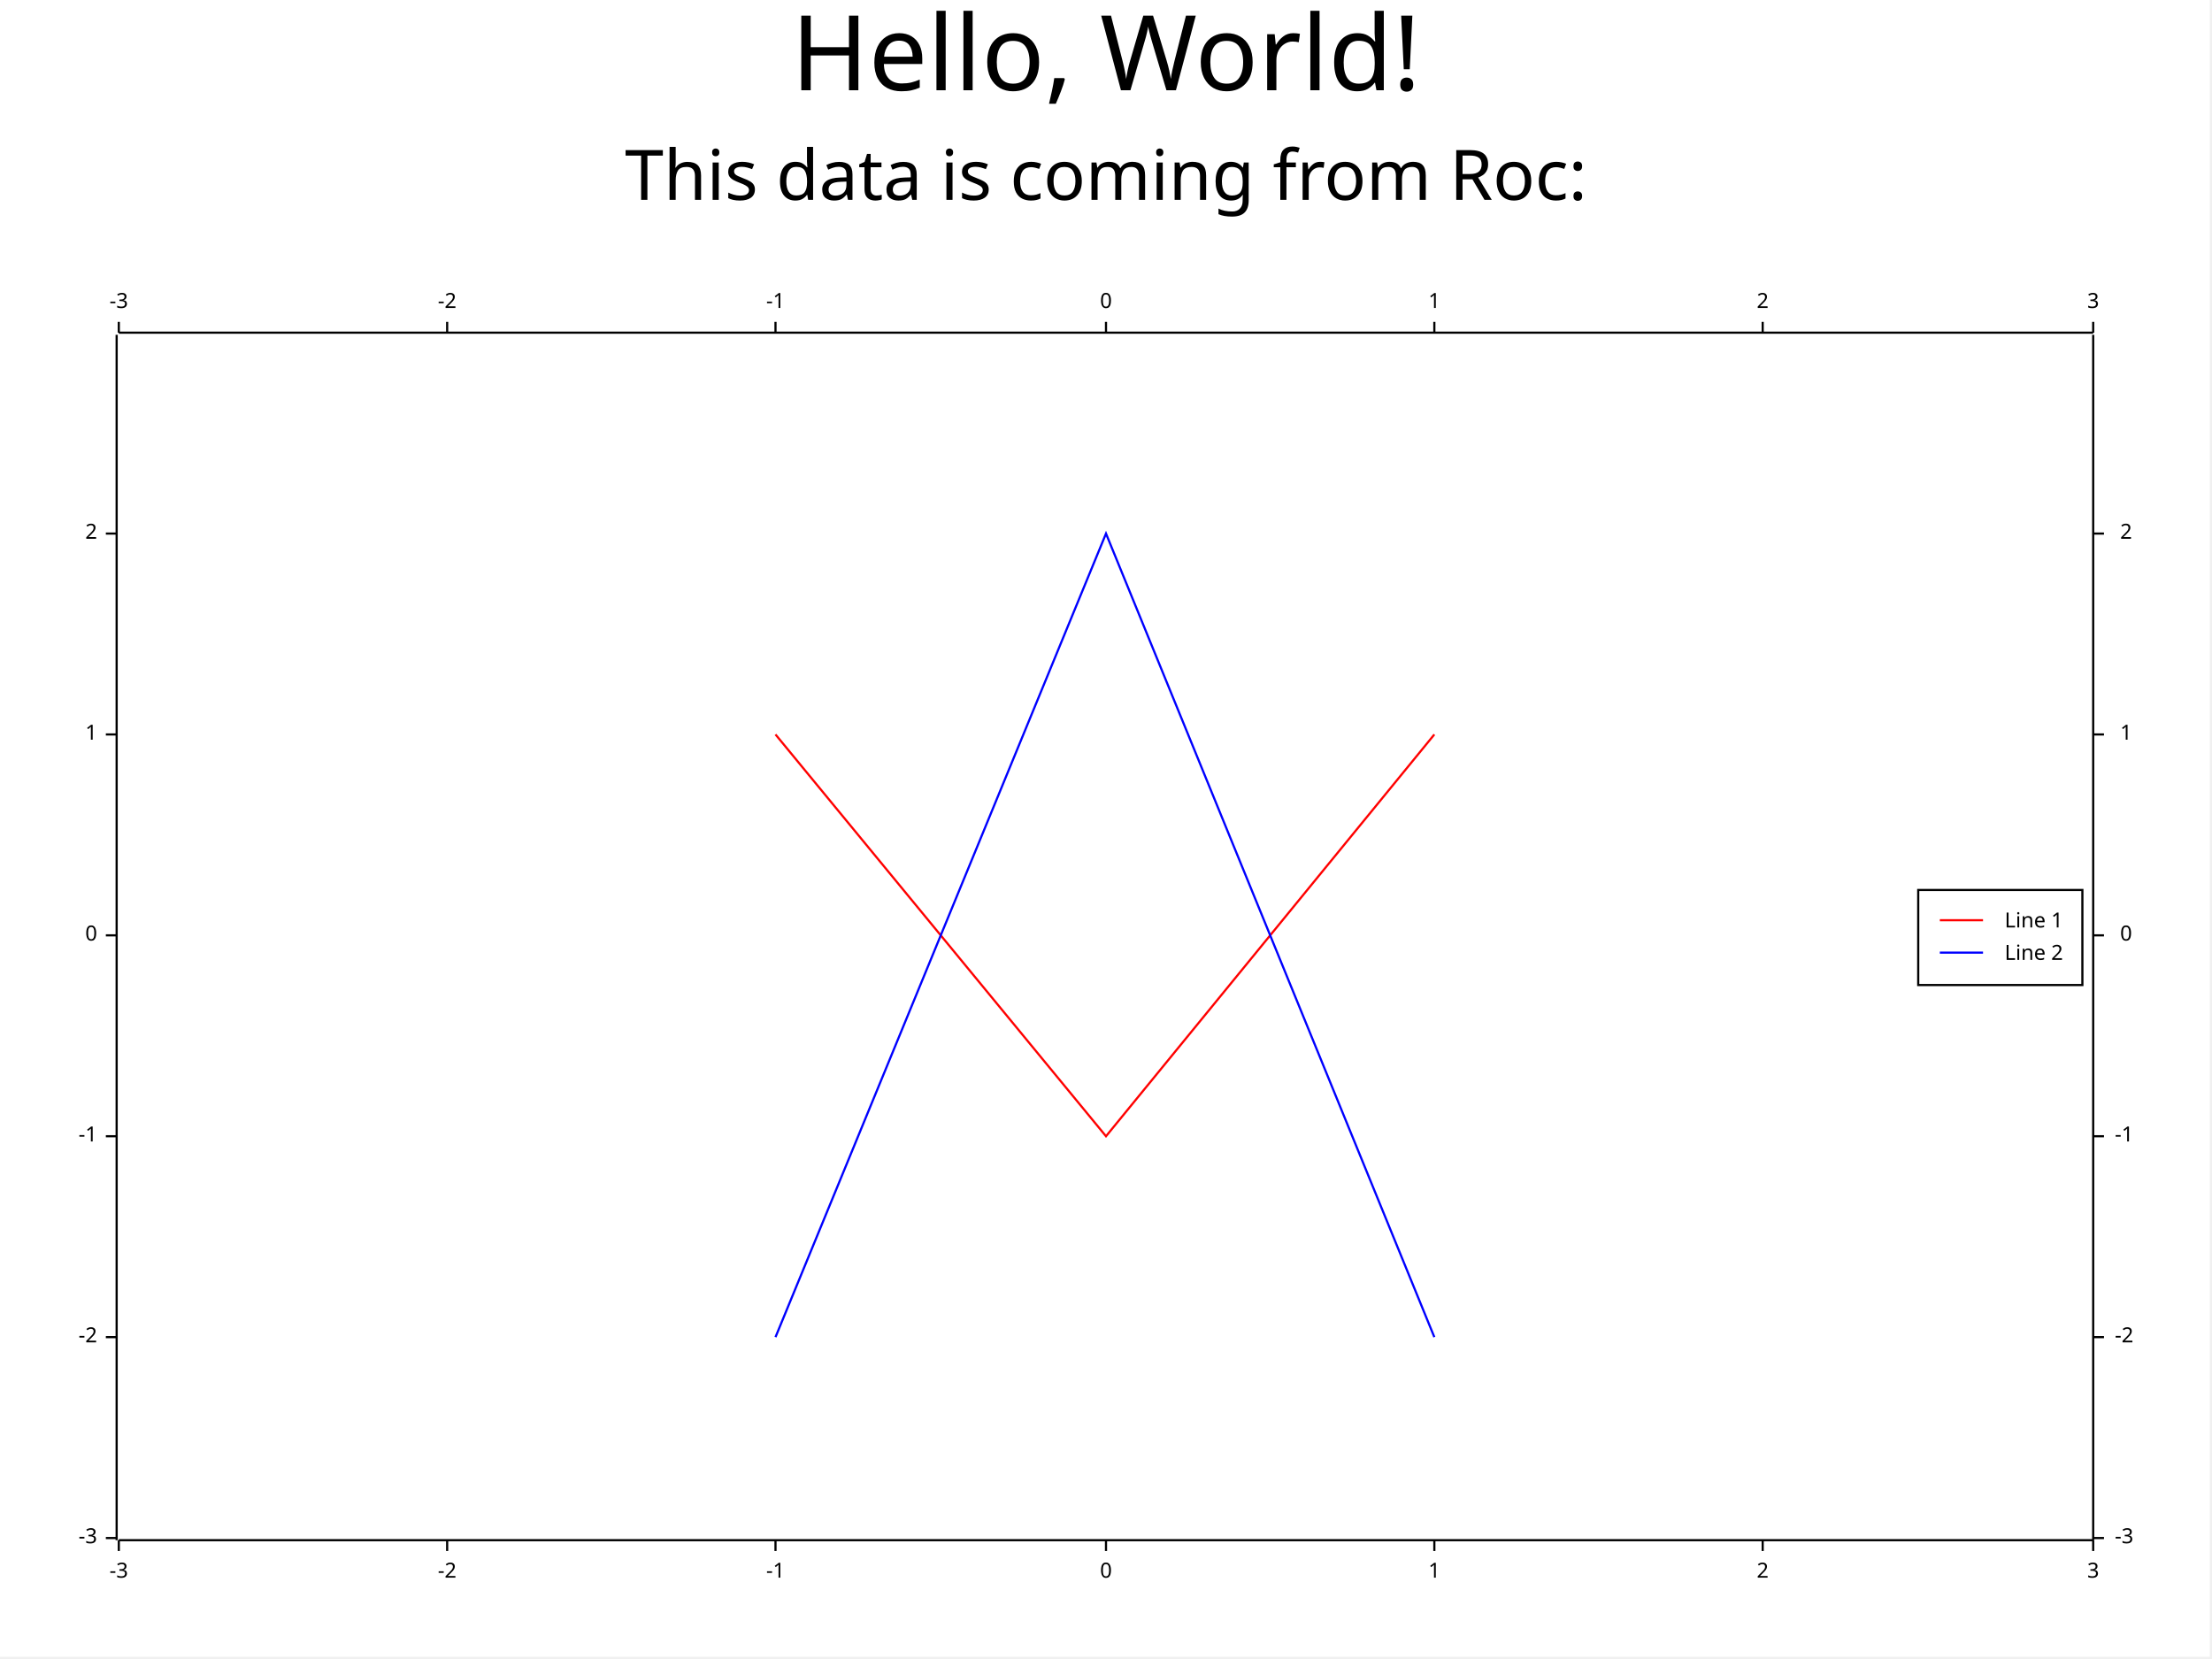
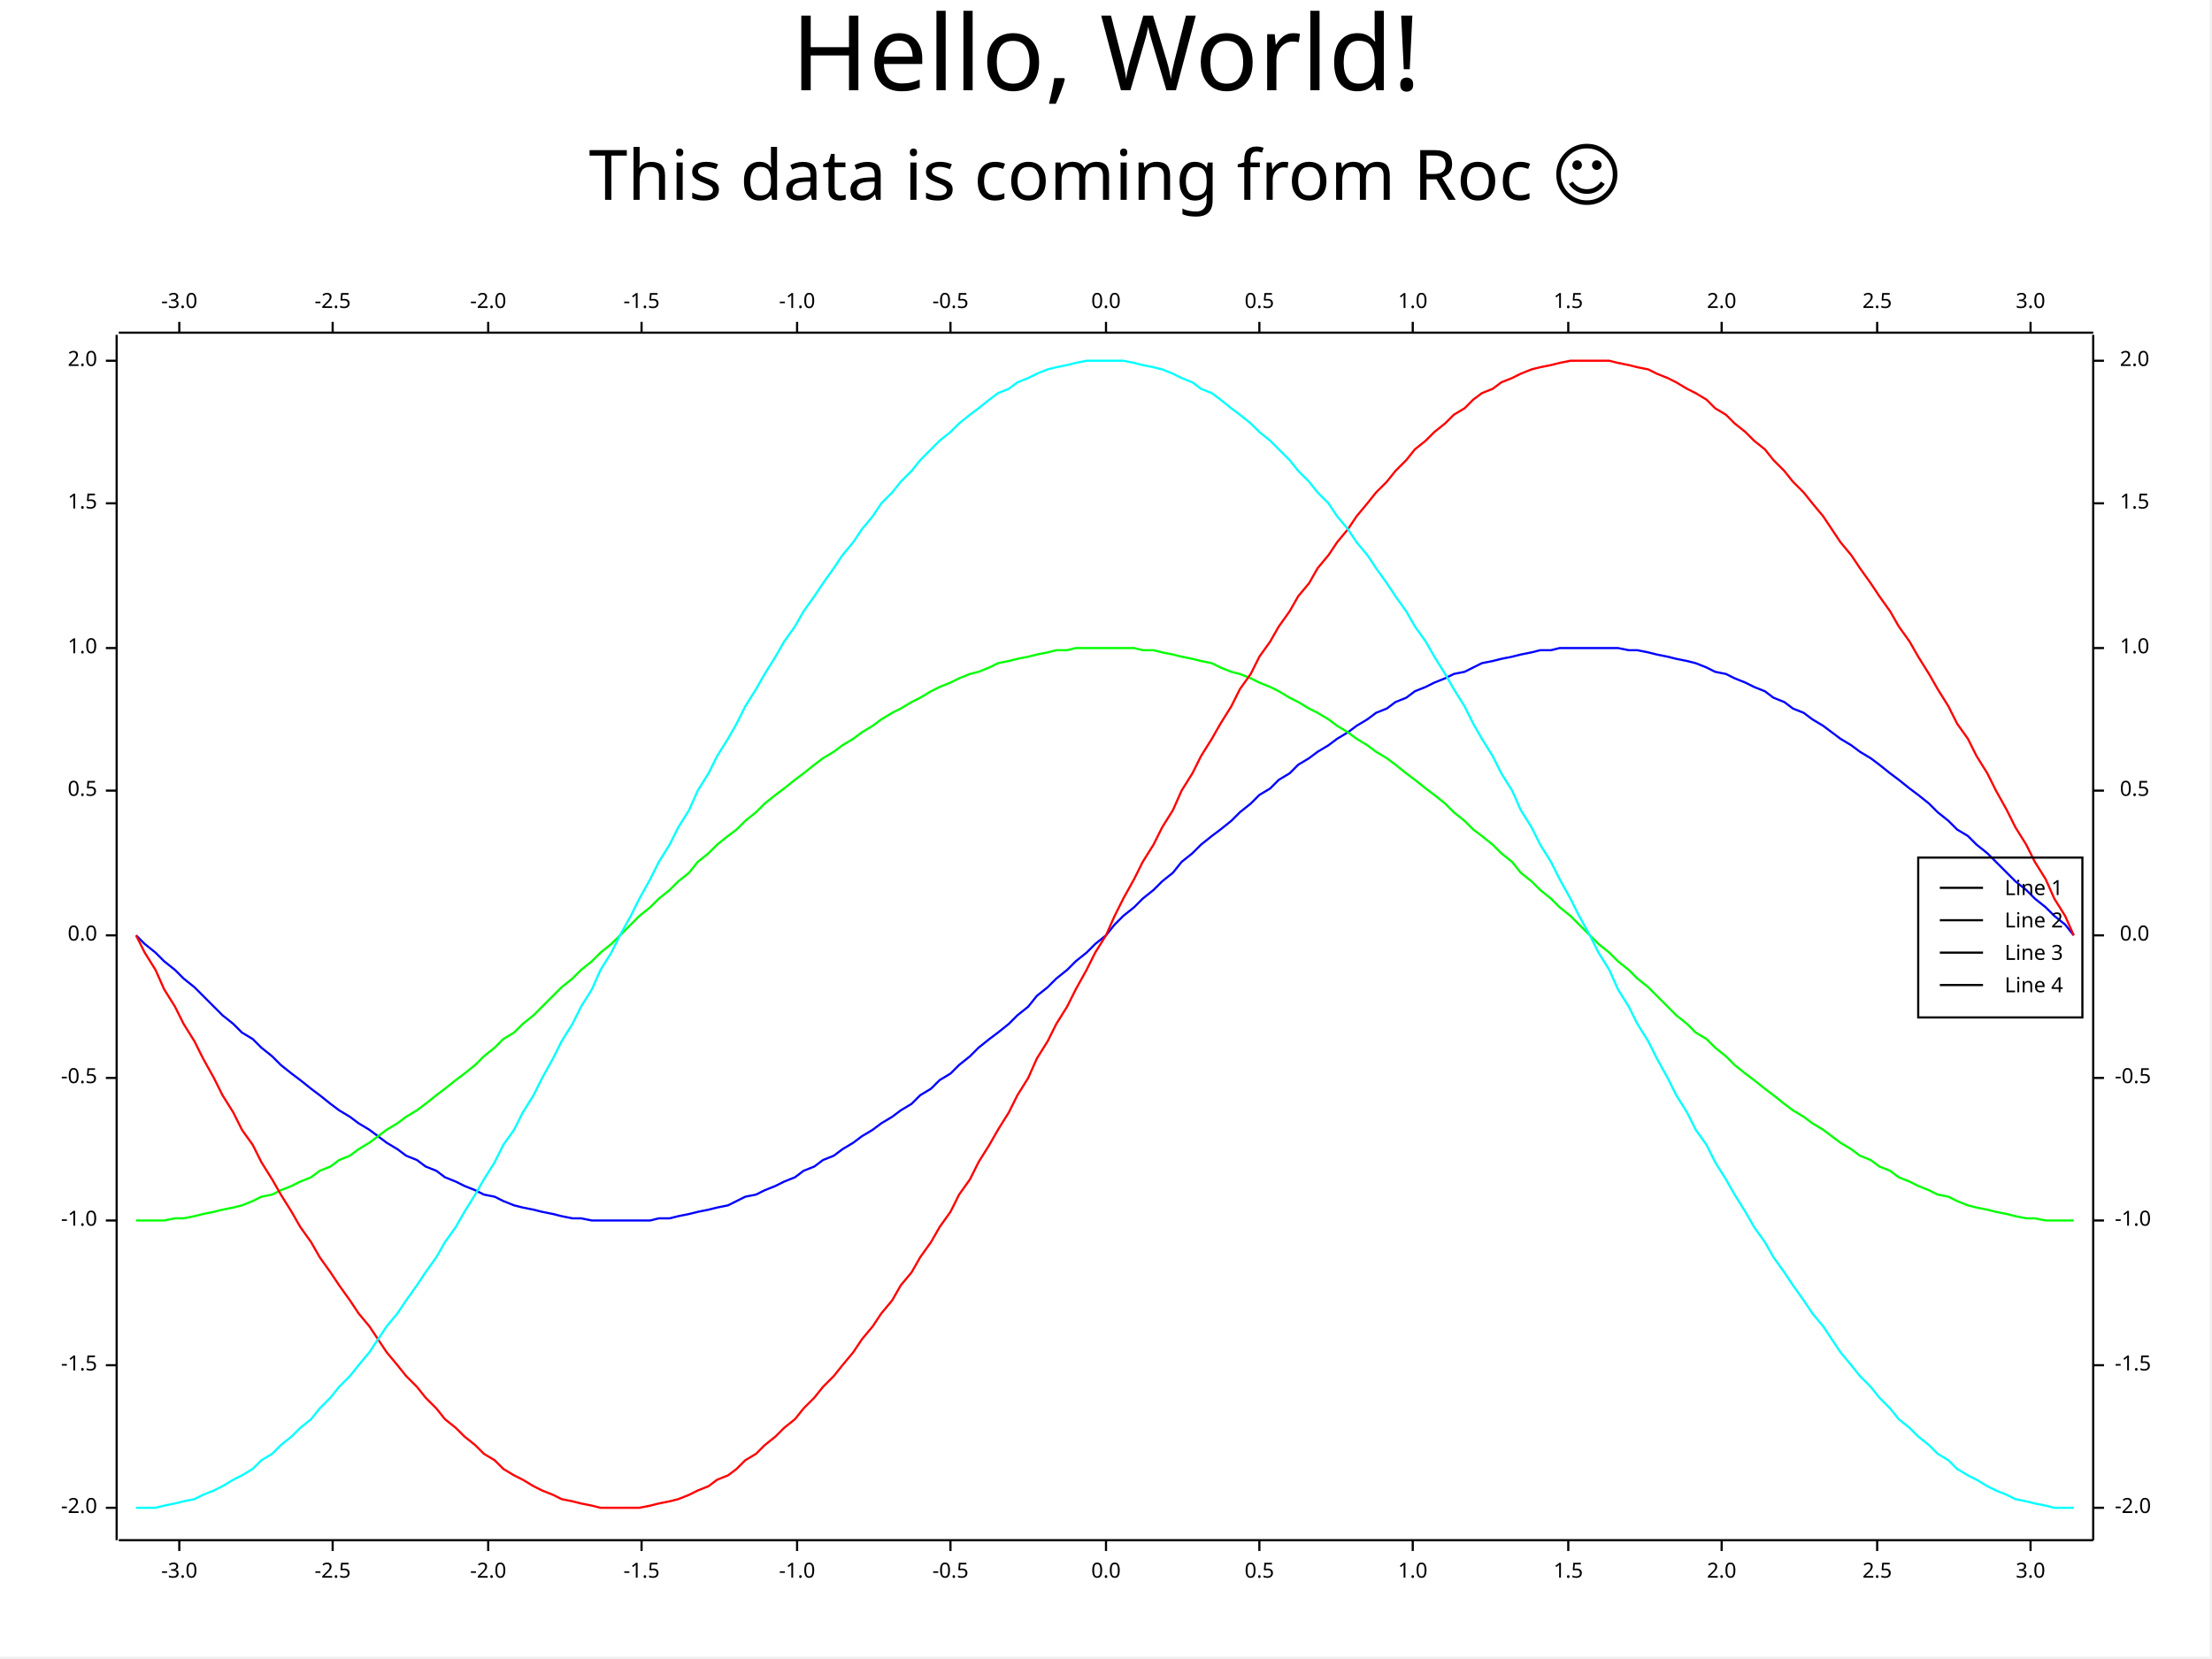
<svg xmlns="http://www.w3.org/2000/svg" width="1024" height="768" viewBox="0 0 1024 768">
  <rect x="0" y="0" width="1023" height="767" opacity="1" fill="#FFFFFF" stroke="none" />
  <text x="512" y="5" dy="0.76em" text-anchor="middle" font-family="sans-serif" font-size="48.387" opacity="1" fill="#000000">
Hello, World!
</text>
  <text x="512" y="68" dy="0.76em" text-anchor="middle" font-family="sans-serif" font-size="32.258" opacity="1" fill="#000000">
- This data is coming from Roc:
+ This data is coming from Roc ☺
</text>
  <polyline fill="none" opacity="1" stroke="#000000" stroke-width="1" points="55,154 969,154 " />
-   <text x="55" y="145" dy="-0.5ex" text-anchor="middle" font-family="sans-serif" font-size="9.677" opacity="1" fill="#000000">
- -3
- </text>
-   <polyline fill="none" opacity="1" stroke="#000000" stroke-width="1" points="55,149 55,154 " />
-   <text x="207" y="145" dy="-0.5ex" text-anchor="middle" font-family="sans-serif" font-size="9.677" opacity="1" fill="#000000">
- -2
- </text>
-   <polyline fill="none" opacity="1" stroke="#000000" stroke-width="1" points="207,149 207,154 " />
-   <text x="359" y="145" dy="-0.5ex" text-anchor="middle" font-family="sans-serif" font-size="9.677" opacity="1" fill="#000000">
- -1
- </text>
-   <polyline fill="none" opacity="1" stroke="#000000" stroke-width="1" points="359,149 359,154 " />
+   <text x="83" y="145" dy="-0.5ex" text-anchor="middle" font-family="sans-serif" font-size="9.677" opacity="1" fill="#000000">
+ -3.0
+ </text>
+   <polyline fill="none" opacity="1" stroke="#000000" stroke-width="1" points="83,149 83,154 " />
+   <text x="154" y="145" dy="-0.5ex" text-anchor="middle" font-family="sans-serif" font-size="9.677" opacity="1" fill="#000000">
+ -2.5
+ </text>
+   <polyline fill="none" opacity="1" stroke="#000000" stroke-width="1" points="154,149 154,154 " />
+   <text x="226" y="145" dy="-0.5ex" text-anchor="middle" font-family="sans-serif" font-size="9.677" opacity="1" fill="#000000">
+ -2.0
+ </text>
+   <polyline fill="none" opacity="1" stroke="#000000" stroke-width="1" points="226,149 226,154 " />
+   <text x="297" y="145" dy="-0.5ex" text-anchor="middle" font-family="sans-serif" font-size="9.677" opacity="1" fill="#000000">
+ -1.5
+ </text>
+   <polyline fill="none" opacity="1" stroke="#000000" stroke-width="1" points="297,149 297,154 " />
+   <text x="369" y="145" dy="-0.5ex" text-anchor="middle" font-family="sans-serif" font-size="9.677" opacity="1" fill="#000000">
+ -1.0
+ </text>
+   <polyline fill="none" opacity="1" stroke="#000000" stroke-width="1" points="369,149 369,154 " />
+   <text x="440" y="145" dy="-0.5ex" text-anchor="middle" font-family="sans-serif" font-size="9.677" opacity="1" fill="#000000">
+ -0.5
+ </text>
+   <polyline fill="none" opacity="1" stroke="#000000" stroke-width="1" points="440,149 440,154 " />
  <text x="512" y="145" dy="-0.5ex" text-anchor="middle" font-family="sans-serif" font-size="9.677" opacity="1" fill="#000000">
- 0
+ 0.0
</text>
  <polyline fill="none" opacity="1" stroke="#000000" stroke-width="1" points="512,149 512,154 " />
-   <text x="664" y="145" dy="-0.5ex" text-anchor="middle" font-family="sans-serif" font-size="9.677" opacity="1" fill="#000000">
- 1
- </text>
-   <polyline fill="none" opacity="1" stroke="#000000" stroke-width="1" points="664,149 664,154 " />
-   <text x="816" y="145" dy="-0.5ex" text-anchor="middle" font-family="sans-serif" font-size="9.677" opacity="1" fill="#000000">
- 2
- </text>
-   <polyline fill="none" opacity="1" stroke="#000000" stroke-width="1" points="816,149 816,154 " />
-   <text x="969" y="145" dy="-0.5ex" text-anchor="middle" font-family="sans-serif" font-size="9.677" opacity="1" fill="#000000">
- 3
- </text>
-   <polyline fill="none" opacity="1" stroke="#000000" stroke-width="1" points="969,149 969,154 " />
+   <text x="583" y="145" dy="-0.5ex" text-anchor="middle" font-family="sans-serif" font-size="9.677" opacity="1" fill="#000000">
+ 0.5
+ </text>
+   <polyline fill="none" opacity="1" stroke="#000000" stroke-width="1" points="583,149 583,154 " />
+   <text x="654" y="145" dy="-0.5ex" text-anchor="middle" font-family="sans-serif" font-size="9.677" opacity="1" fill="#000000">
+ 1.0
+ </text>
+   <polyline fill="none" opacity="1" stroke="#000000" stroke-width="1" points="654,149 654,154 " />
+   <text x="726" y="145" dy="-0.5ex" text-anchor="middle" font-family="sans-serif" font-size="9.677" opacity="1" fill="#000000">
+ 1.5
+ </text>
+   <polyline fill="none" opacity="1" stroke="#000000" stroke-width="1" points="726,149 726,154 " />
+   <text x="797" y="145" dy="-0.5ex" text-anchor="middle" font-family="sans-serif" font-size="9.677" opacity="1" fill="#000000">
+ 2.0
+ </text>
+   <polyline fill="none" opacity="1" stroke="#000000" stroke-width="1" points="797,149 797,154 " />
+   <text x="869" y="145" dy="-0.5ex" text-anchor="middle" font-family="sans-serif" font-size="9.677" opacity="1" fill="#000000">
+ 2.5
+ </text>
+   <polyline fill="none" opacity="1" stroke="#000000" stroke-width="1" points="869,149 869,154 " />
+   <text x="940" y="145" dy="-0.5ex" text-anchor="middle" font-family="sans-serif" font-size="9.677" opacity="1" fill="#000000">
+ 3.0
+ </text>
+   <polyline fill="none" opacity="1" stroke="#000000" stroke-width="1" points="940,149 940,154 " />
  <polyline fill="none" opacity="1" stroke="#000000" stroke-width="1" points="54,155 54,713 " />
-   <text x="45" y="712" dy="0.5ex" text-anchor="end" font-family="sans-serif" font-size="9.677" opacity="1" fill="#000000">
- -3
- </text>
-   <polyline fill="none" opacity="1" stroke="#000000" stroke-width="1" points="49,712 54,712 " />
-   <text x="45" y="619" dy="0.5ex" text-anchor="end" font-family="sans-serif" font-size="9.677" opacity="1" fill="#000000">
- -2
- </text>
-   <polyline fill="none" opacity="1" stroke="#000000" stroke-width="1" points="49,619 54,619 " />
-   <text x="45" y="526" dy="0.5ex" text-anchor="end" font-family="sans-serif" font-size="9.677" opacity="1" fill="#000000">
- -1
- </text>
-   <polyline fill="none" opacity="1" stroke="#000000" stroke-width="1" points="49,526 54,526 " />
+   <text x="45" y="698" dy="0.5ex" text-anchor="end" font-family="sans-serif" font-size="9.677" opacity="1" fill="#000000">
+ -2.0
+ </text>
+   <polyline fill="none" opacity="1" stroke="#000000" stroke-width="1" points="49,698 54,698 " />
+   <text x="45" y="632" dy="0.5ex" text-anchor="end" font-family="sans-serif" font-size="9.677" opacity="1" fill="#000000">
+ -1.5
+ </text>
+   <polyline fill="none" opacity="1" stroke="#000000" stroke-width="1" points="49,632 54,632 " />
+   <text x="45" y="565" dy="0.5ex" text-anchor="end" font-family="sans-serif" font-size="9.677" opacity="1" fill="#000000">
+ -1.0
+ </text>
+   <polyline fill="none" opacity="1" stroke="#000000" stroke-width="1" points="49,565 54,565 " />
+   <text x="45" y="499" dy="0.5ex" text-anchor="end" font-family="sans-serif" font-size="9.677" opacity="1" fill="#000000">
+ -0.5
+ </text>
+   <polyline fill="none" opacity="1" stroke="#000000" stroke-width="1" points="49,499 54,499 " />
  <text x="45" y="433" dy="0.5ex" text-anchor="end" font-family="sans-serif" font-size="9.677" opacity="1" fill="#000000">
- 0
+ 0.0
</text>
  <polyline fill="none" opacity="1" stroke="#000000" stroke-width="1" points="49,433 54,433 " />
-   <text x="45" y="340" dy="0.5ex" text-anchor="end" font-family="sans-serif" font-size="9.677" opacity="1" fill="#000000">
- 1
- </text>
-   <polyline fill="none" opacity="1" stroke="#000000" stroke-width="1" points="49,340 54,340 " />
-   <text x="45" y="247" dy="0.5ex" text-anchor="end" font-family="sans-serif" font-size="9.677" opacity="1" fill="#000000">
- 2
- </text>
-   <polyline fill="none" opacity="1" stroke="#000000" stroke-width="1" points="49,247 54,247 " />
+   <text x="45" y="366" dy="0.5ex" text-anchor="end" font-family="sans-serif" font-size="9.677" opacity="1" fill="#000000">
+ 0.5
+ </text>
+   <polyline fill="none" opacity="1" stroke="#000000" stroke-width="1" points="49,366 54,366 " />
+   <text x="45" y="300" dy="0.5ex" text-anchor="end" font-family="sans-serif" font-size="9.677" opacity="1" fill="#000000">
+ 1.0
+ </text>
+   <polyline fill="none" opacity="1" stroke="#000000" stroke-width="1" points="49,300 54,300 " />
+   <text x="45" y="233" dy="0.5ex" text-anchor="end" font-family="sans-serif" font-size="9.677" opacity="1" fill="#000000">
+ 1.5
+ </text>
+   <polyline fill="none" opacity="1" stroke="#000000" stroke-width="1" points="49,233 54,233 " />
+   <text x="45" y="167" dy="0.5ex" text-anchor="end" font-family="sans-serif" font-size="9.677" opacity="1" fill="#000000">
+ 2.0
+ </text>
+   <polyline fill="none" opacity="1" stroke="#000000" stroke-width="1" points="49,167 54,167 " />
  <polyline fill="none" opacity="1" stroke="#000000" stroke-width="1" points="55,713 969,713 " />
-   <text x="55" y="723" dy="0.76em" text-anchor="middle" font-family="sans-serif" font-size="9.677" opacity="1" fill="#000000">
- -3
- </text>
-   <polyline fill="none" opacity="1" stroke="#000000" stroke-width="1" points="55,713 55,718 " />
-   <text x="207" y="723" dy="0.76em" text-anchor="middle" font-family="sans-serif" font-size="9.677" opacity="1" fill="#000000">
- -2
- </text>
-   <polyline fill="none" opacity="1" stroke="#000000" stroke-width="1" points="207,713 207,718 " />
-   <text x="359" y="723" dy="0.76em" text-anchor="middle" font-family="sans-serif" font-size="9.677" opacity="1" fill="#000000">
- -1
- </text>
-   <polyline fill="none" opacity="1" stroke="#000000" stroke-width="1" points="359,713 359,718 " />
+   <text x="83" y="723" dy="0.76em" text-anchor="middle" font-family="sans-serif" font-size="9.677" opacity="1" fill="#000000">
+ -3.0
+ </text>
+   <polyline fill="none" opacity="1" stroke="#000000" stroke-width="1" points="83,713 83,718 " />
+   <text x="154" y="723" dy="0.76em" text-anchor="middle" font-family="sans-serif" font-size="9.677" opacity="1" fill="#000000">
+ -2.5
+ </text>
+   <polyline fill="none" opacity="1" stroke="#000000" stroke-width="1" points="154,713 154,718 " />
+   <text x="226" y="723" dy="0.76em" text-anchor="middle" font-family="sans-serif" font-size="9.677" opacity="1" fill="#000000">
+ -2.0
+ </text>
+   <polyline fill="none" opacity="1" stroke="#000000" stroke-width="1" points="226,713 226,718 " />
+   <text x="297" y="723" dy="0.76em" text-anchor="middle" font-family="sans-serif" font-size="9.677" opacity="1" fill="#000000">
+ -1.5
+ </text>
+   <polyline fill="none" opacity="1" stroke="#000000" stroke-width="1" points="297,713 297,718 " />
+   <text x="369" y="723" dy="0.76em" text-anchor="middle" font-family="sans-serif" font-size="9.677" opacity="1" fill="#000000">
+ -1.0
+ </text>
+   <polyline fill="none" opacity="1" stroke="#000000" stroke-width="1" points="369,713 369,718 " />
+   <text x="440" y="723" dy="0.76em" text-anchor="middle" font-family="sans-serif" font-size="9.677" opacity="1" fill="#000000">
+ -0.5
+ </text>
+   <polyline fill="none" opacity="1" stroke="#000000" stroke-width="1" points="440,713 440,718 " />
  <text x="512" y="723" dy="0.76em" text-anchor="middle" font-family="sans-serif" font-size="9.677" opacity="1" fill="#000000">
- 0
+ 0.0
</text>
  <polyline fill="none" opacity="1" stroke="#000000" stroke-width="1" points="512,713 512,718 " />
-   <text x="664" y="723" dy="0.76em" text-anchor="middle" font-family="sans-serif" font-size="9.677" opacity="1" fill="#000000">
- 1
- </text>
-   <polyline fill="none" opacity="1" stroke="#000000" stroke-width="1" points="664,713 664,718 " />
-   <text x="816" y="723" dy="0.76em" text-anchor="middle" font-family="sans-serif" font-size="9.677" opacity="1" fill="#000000">
- 2
- </text>
-   <polyline fill="none" opacity="1" stroke="#000000" stroke-width="1" points="816,713 816,718 " />
-   <text x="969" y="723" dy="0.76em" text-anchor="middle" font-family="sans-serif" font-size="9.677" opacity="1" fill="#000000">
- 3
- </text>
-   <polyline fill="none" opacity="1" stroke="#000000" stroke-width="1" points="969,713 969,718 " />
+   <text x="583" y="723" dy="0.76em" text-anchor="middle" font-family="sans-serif" font-size="9.677" opacity="1" fill="#000000">
+ 0.5
+ </text>
+   <polyline fill="none" opacity="1" stroke="#000000" stroke-width="1" points="583,713 583,718 " />
+   <text x="654" y="723" dy="0.76em" text-anchor="middle" font-family="sans-serif" font-size="9.677" opacity="1" fill="#000000">
+ 1.0
+ </text>
+   <polyline fill="none" opacity="1" stroke="#000000" stroke-width="1" points="654,713 654,718 " />
+   <text x="726" y="723" dy="0.76em" text-anchor="middle" font-family="sans-serif" font-size="9.677" opacity="1" fill="#000000">
+ 1.5
+ </text>
+   <polyline fill="none" opacity="1" stroke="#000000" stroke-width="1" points="726,713 726,718 " />
+   <text x="797" y="723" dy="0.76em" text-anchor="middle" font-family="sans-serif" font-size="9.677" opacity="1" fill="#000000">
+ 2.0
+ </text>
+   <polyline fill="none" opacity="1" stroke="#000000" stroke-width="1" points="797,713 797,718 " />
+   <text x="869" y="723" dy="0.76em" text-anchor="middle" font-family="sans-serif" font-size="9.677" opacity="1" fill="#000000">
+ 2.5
+ </text>
+   <polyline fill="none" opacity="1" stroke="#000000" stroke-width="1" points="869,713 869,718 " />
+   <text x="940" y="723" dy="0.76em" text-anchor="middle" font-family="sans-serif" font-size="9.677" opacity="1" fill="#000000">
+ 3.0
+ </text>
+   <polyline fill="none" opacity="1" stroke="#000000" stroke-width="1" points="940,713 940,718 " />
  <polyline fill="none" opacity="1" stroke="#000000" stroke-width="1" points="969,155 969,713 " />
-   <text x="979" y="712" dy="0.5ex" text-anchor="start" font-family="sans-serif" font-size="9.677" opacity="1" fill="#000000">
- -3
- </text>
-   <polyline fill="none" opacity="1" stroke="#000000" stroke-width="1" points="969,712 974,712 " />
-   <text x="979" y="619" dy="0.5ex" text-anchor="start" font-family="sans-serif" font-size="9.677" opacity="1" fill="#000000">
- -2
- </text>
-   <polyline fill="none" opacity="1" stroke="#000000" stroke-width="1" points="969,619 974,619 " />
-   <text x="979" y="526" dy="0.5ex" text-anchor="start" font-family="sans-serif" font-size="9.677" opacity="1" fill="#000000">
- -1
- </text>
-   <polyline fill="none" opacity="1" stroke="#000000" stroke-width="1" points="969,526 974,526 " />
-   <text x="987" y="433" dy="0.5ex" text-anchor="end" font-family="sans-serif" font-size="9.677" opacity="1" fill="#000000">
- 0
+   <text x="979" y="698" dy="0.5ex" text-anchor="start" font-family="sans-serif" font-size="9.677" opacity="1" fill="#000000">
+ -2.0
+ </text>
+   <polyline fill="none" opacity="1" stroke="#000000" stroke-width="1" points="969,698 974,698 " />
+   <text x="979" y="632" dy="0.5ex" text-anchor="start" font-family="sans-serif" font-size="9.677" opacity="1" fill="#000000">
+ -1.5
+ </text>
+   <polyline fill="none" opacity="1" stroke="#000000" stroke-width="1" points="969,632 974,632 " />
+   <text x="979" y="565" dy="0.5ex" text-anchor="start" font-family="sans-serif" font-size="9.677" opacity="1" fill="#000000">
+ -1.0
+ </text>
+   <polyline fill="none" opacity="1" stroke="#000000" stroke-width="1" points="969,565 974,565 " />
+   <text x="979" y="499" dy="0.5ex" text-anchor="start" font-family="sans-serif" font-size="9.677" opacity="1" fill="#000000">
+ -0.5
+ </text>
+   <polyline fill="none" opacity="1" stroke="#000000" stroke-width="1" points="969,499 974,499 " />
+   <text x="995" y="433" dy="0.5ex" text-anchor="end" font-family="sans-serif" font-size="9.677" opacity="1" fill="#000000">
+ 0.0
</text>
  <polyline fill="none" opacity="1" stroke="#000000" stroke-width="1" points="969,433 974,433 " />
-   <text x="987" y="340" dy="0.5ex" text-anchor="end" font-family="sans-serif" font-size="9.677" opacity="1" fill="#000000">
- 1
- </text>
-   <polyline fill="none" opacity="1" stroke="#000000" stroke-width="1" points="969,340 974,340 " />
-   <text x="987" y="247" dy="0.5ex" text-anchor="end" font-family="sans-serif" font-size="9.677" opacity="1" fill="#000000">
- 2
- </text>
-   <polyline fill="none" opacity="1" stroke="#000000" stroke-width="1" points="969,247 974,247 " />
-   <polyline fill="none" opacity="1" stroke="#FF0000" stroke-width="1" points="359,340 512,526 664,340 " />
-   <polyline fill="none" opacity="1" stroke="#0000FF" stroke-width="1" points="359,619 512,247 664,619 " />
-   <rect x="888" y="412" width="76" height="44" opacity="1" fill="none" stroke="#000000" />
+   <text x="995" y="366" dy="0.5ex" text-anchor="end" font-family="sans-serif" font-size="9.677" opacity="1" fill="#000000">
+ 0.5
+ </text>
+   <polyline fill="none" opacity="1" stroke="#000000" stroke-width="1" points="969,366 974,366 " />
+   <text x="995" y="300" dy="0.5ex" text-anchor="end" font-family="sans-serif" font-size="9.677" opacity="1" fill="#000000">
+ 1.0
+ </text>
+   <polyline fill="none" opacity="1" stroke="#000000" stroke-width="1" points="969,300 974,300 " />
+   <text x="995" y="233" dy="0.5ex" text-anchor="end" font-family="sans-serif" font-size="9.677" opacity="1" fill="#000000">
+ 1.5
+ </text>
+   <polyline fill="none" opacity="1" stroke="#000000" stroke-width="1" points="969,233 974,233 " />
+   <text x="995" y="167" dy="0.5ex" text-anchor="end" font-family="sans-serif" font-size="9.677" opacity="1" fill="#000000">
+ 2.0
+ </text>
+   <polyline fill="none" opacity="1" stroke="#000000" stroke-width="1" points="969,167 974,167 " />
+   <polyline fill="none" opacity="1" stroke="#0000FF" stroke-width="1" points="63,433 67,437 72,441 76,445 81,449 85,453 90,457 94,461 99,466 103,470 108,474 112,478 117,481 121,485 126,489 130,493 135,497 139,500 144,504 148,507 153,511 157,514 162,517 166,520 171,523 175,526 179,529 184,532 188,535 193,537 197,540 202,542 206,545 211,547 215,549 220,551 224,553 229,554 233,556 238,558 242,559 247,560 251,561 256,562 260,563 265,564 269,564 274,565 278,565 283,565 287,565 292,565 296,565 301,565 305,564 310,564 314,563 319,562 323,561 328,560 332,559 337,558 341,556 345,554 350,553 354,551 359,549 363,547 368,545 372,542 377,540 381,537 386,535 390,532 395,529 399,526 404,523 408,520 413,517 417,514 422,511 426,507 431,504 435,500 440,497 444,493 449,489 453,485 458,481 462,478 467,474 471,470 476,466 480,461 485,457 489,453 494,449 498,445 503,441 507,437 512,433 516,428 520,424 525,420 529,416 534,412 538,408 543,404 547,399 552,395 556,391 561,387 565,384 570,380 574,376 579,372 583,368 588,365 592,361 597,358 601,354 606,351 610,348 615,345 619,342 624,339 628,336 633,333 637,330 642,328 646,325 651,323 655,320 660,318 664,316 669,314 673,312 678,311 682,309 686,307 691,306 695,305 700,304 704,303 709,302 713,301 718,301 722,300 727,300 731,300 736,300 740,300 745,300 749,300 754,301 758,301 763,302 767,303 772,304 776,305 781,306 785,307 790,309 794,311 799,312 803,314 808,316 812,318 817,320 821,323 826,325 830,328 835,330 839,333 844,336 848,339 852,342 857,345 861,348 866,351 870,354 875,358 879,361 884,365 888,368 893,372 897,376 902,380 906,384 911,387 915,391 920,395 924,399 929,404 933,408 938,412 942,416 947,420 951,424 956,428 960,433 " />
+   <polyline fill="none" opacity="1" stroke="#00FF00" stroke-width="1" points="63,565 67,565 72,565 76,565 81,564 85,564 90,563 94,562 99,561 103,560 108,559 112,558 117,556 121,554 126,553 130,551 135,549 139,547 144,545 148,542 153,540 157,537 162,535 166,532 171,529 175,526 179,523 184,520 188,517 193,514 197,511 202,507 206,504 211,500 215,497 220,493 224,489 229,485 233,481 238,478 242,474 247,470 251,466 256,461 260,457 265,453 269,449 274,445 278,441 283,437 287,433 292,428 296,424 301,420 305,416 310,412 314,408 319,404 323,399 328,395 332,391 337,387 341,384 345,380 350,376 354,372 359,368 363,365 368,361 372,358 377,354 381,351 386,348 390,345 395,342 399,339 404,336 408,333 413,330 417,328 422,325 426,323 431,320 435,318 440,316 444,314 449,312 453,311 458,309 462,307 467,306 471,305 476,304 480,303 485,302 489,301 494,301 498,300 503,300 507,300 512,300 516,300 520,300 525,300 529,301 534,301 538,302 543,303 547,304 552,305 556,306 561,307 565,309 570,311 574,312 579,314 583,316 588,318 592,320 597,323 601,325 606,328 610,330 615,333 619,336 624,339 628,342 633,345 637,348 642,351 646,354 651,358 655,361 660,365 664,368 669,372 673,376 678,380 682,384 686,387 691,391 695,395 700,399 704,404 709,408 713,412 718,416 722,420 727,424 731,428 736,433 740,437 745,441 749,445 754,449 758,453 763,457 767,461 772,466 776,470 781,474 785,478 790,481 794,485 799,489 803,493 808,497 812,500 817,504 821,507 826,511 830,514 835,517 839,520 844,523 848,526 852,529 857,532 861,535 866,537 870,540 875,542 879,545 884,547 888,549 893,551 897,553 902,554 906,556 911,558 915,559 920,560 924,561 929,562 933,563 938,564 942,564 947,565 951,565 956,565 960,565 " />
+   <polyline fill="none" opacity="1" stroke="#FF0000" stroke-width="1" points="63,433 67,441 72,449 76,458 81,466 85,474 90,482 94,490 99,499 103,507 108,515 112,523 117,530 121,538 126,546 130,553 135,561 139,568 144,575 148,582 153,589 157,595 162,602 166,608 171,614 175,620 179,626 184,632 188,637 193,642 197,647 202,652 206,657 211,661 215,665 220,669 224,673 229,676 233,680 238,683 242,685 247,688 251,690 256,692 260,694 265,695 269,696 274,697 278,698 283,698 287,698 292,698 296,698 301,697 305,696 310,695 314,694 319,692 323,690 328,688 332,685 337,683 341,680 345,676 350,673 354,669 359,665 363,661 368,657 372,652 377,647 381,642 386,637 390,632 395,626 399,620 404,614 408,608 413,602 417,595 422,589 426,582 431,575 435,568 440,561 444,553 449,546 453,538 458,530 462,523 467,515 471,507 476,499 480,490 485,482 489,474 494,466 498,458 503,449 507,441 512,433 516,424 520,416 525,407 529,399 534,391 538,383 543,375 547,366 552,358 556,350 561,342 565,335 570,327 574,319 579,312 583,304 588,297 592,290 597,283 601,276 606,270 610,263 615,257 619,251 624,245 628,239 633,233 637,228 642,223 646,218 651,213 655,208 660,204 664,200 669,196 673,192 678,189 682,185 686,182 691,180 695,177 700,175 704,173 709,171 713,170 718,169 722,168 727,167 731,167 736,167 740,167 745,167 749,168 754,169 758,170 763,171 767,173 772,175 776,177 781,180 785,182 790,185 794,189 799,192 803,196 808,200 812,204 817,208 821,213 826,218 830,223 835,228 839,233 844,239 848,245 852,251 857,257 861,263 866,270 870,276 875,283 879,290 884,297 888,304 893,312 897,319 902,327 906,335 911,342 915,350 920,358 924,366 929,375 933,383 938,391 942,399 947,407 951,416 956,424 960,433 " />
+   <polyline fill="none" opacity="1" stroke="#00FFFF" stroke-width="1" points="63,698 67,698 72,698 76,697 81,696 85,695 90,694 94,692 99,690 103,688 108,685 112,683 117,680 121,676 126,673 130,669 135,665 139,661 144,657 148,652 153,647 157,642 162,637 166,632 171,626 175,620 179,614 184,608 188,602 193,595 197,589 202,582 206,575 211,568 215,561 220,553 224,546 229,538 233,530 238,523 242,515 247,507 251,499 256,490 260,482 265,474 269,466 274,458 278,449 283,441 287,433 292,424 296,416 301,407 305,399 310,391 314,383 319,375 323,366 328,358 332,350 337,342 341,335 345,327 350,319 354,312 359,304 363,297 368,290 372,283 377,276 381,270 386,263 390,257 395,251 399,245 404,239 408,233 413,228 417,223 422,218 426,213 431,208 435,204 440,200 444,196 449,192 453,189 458,185 462,182 467,180 471,177 476,175 480,173 485,171 489,170 494,169 498,168 503,167 507,167 512,167 516,167 520,167 525,168 529,169 534,170 538,171 543,173 547,175 552,177 556,180 561,182 565,185 570,189 574,192 579,196 583,200 588,204 592,208 597,213 601,218 606,223 610,228 615,233 619,239 624,245 628,251 633,257 637,263 642,270 646,276 651,283 655,290 660,297 664,304 669,312 673,319 678,327 682,335 686,342 691,350 695,358 700,366 704,375 709,383 713,391 718,399 722,407 727,416 731,424 736,433 740,441 745,449 749,458 754,466 758,474 763,482 767,490 772,499 776,507 781,515 785,523 790,530 794,538 799,546 803,553 808,561 812,568 817,575 821,582 826,589 830,595 835,602 839,608 844,614 848,620 852,626 857,632 861,637 866,642 870,647 875,652 879,657 884,661 888,665 893,669 897,673 902,676 906,680 911,683 915,685 920,688 924,690 929,692 933,694 938,695 942,696 947,697 951,698 956,698 960,698 " />
+   <rect x="888" y="397" width="76" height="74" opacity="1" fill="none" stroke="#000000" />
+   <text x="928" y="407" dy="0.76em" text-anchor="start" font-family="sans-serif" font-size="9.677" opacity="1" fill="#000000">
+ Line 1
+ </text>
  <text x="928" y="422" dy="0.76em" text-anchor="start" font-family="sans-serif" font-size="9.677" opacity="1" fill="#000000">
- Line 1
+ Line 2
</text>
  <text x="928" y="437" dy="0.76em" text-anchor="start" font-family="sans-serif" font-size="9.677" opacity="1" fill="#000000">
- Line 2
- </text>
-   <polyline fill="none" opacity="1" stroke="#FF0000" stroke-width="1" points="898,426 918,426 " />
-   <polyline fill="none" opacity="1" stroke="#0000FF" stroke-width="1" points="898,441 918,441 " />
+ Line 3
+ </text>
+   <text x="928" y="452" dy="0.76em" text-anchor="start" font-family="sans-serif" font-size="9.677" opacity="1" fill="#000000">
+ Line 4
+ </text>
+   <polyline fill="none" opacity="1" stroke="#000000" stroke-width="1" points="898,411 918,411 " />
+   <polyline fill="none" opacity="1" stroke="#000000" stroke-width="1" points="898,426 918,426 " />
+   <polyline fill="none" opacity="1" stroke="#000000" stroke-width="1" points="898,441 918,441 " />
+   <polyline fill="none" opacity="1" stroke="#000000" stroke-width="1" points="898,456 918,456 " />
</svg>
